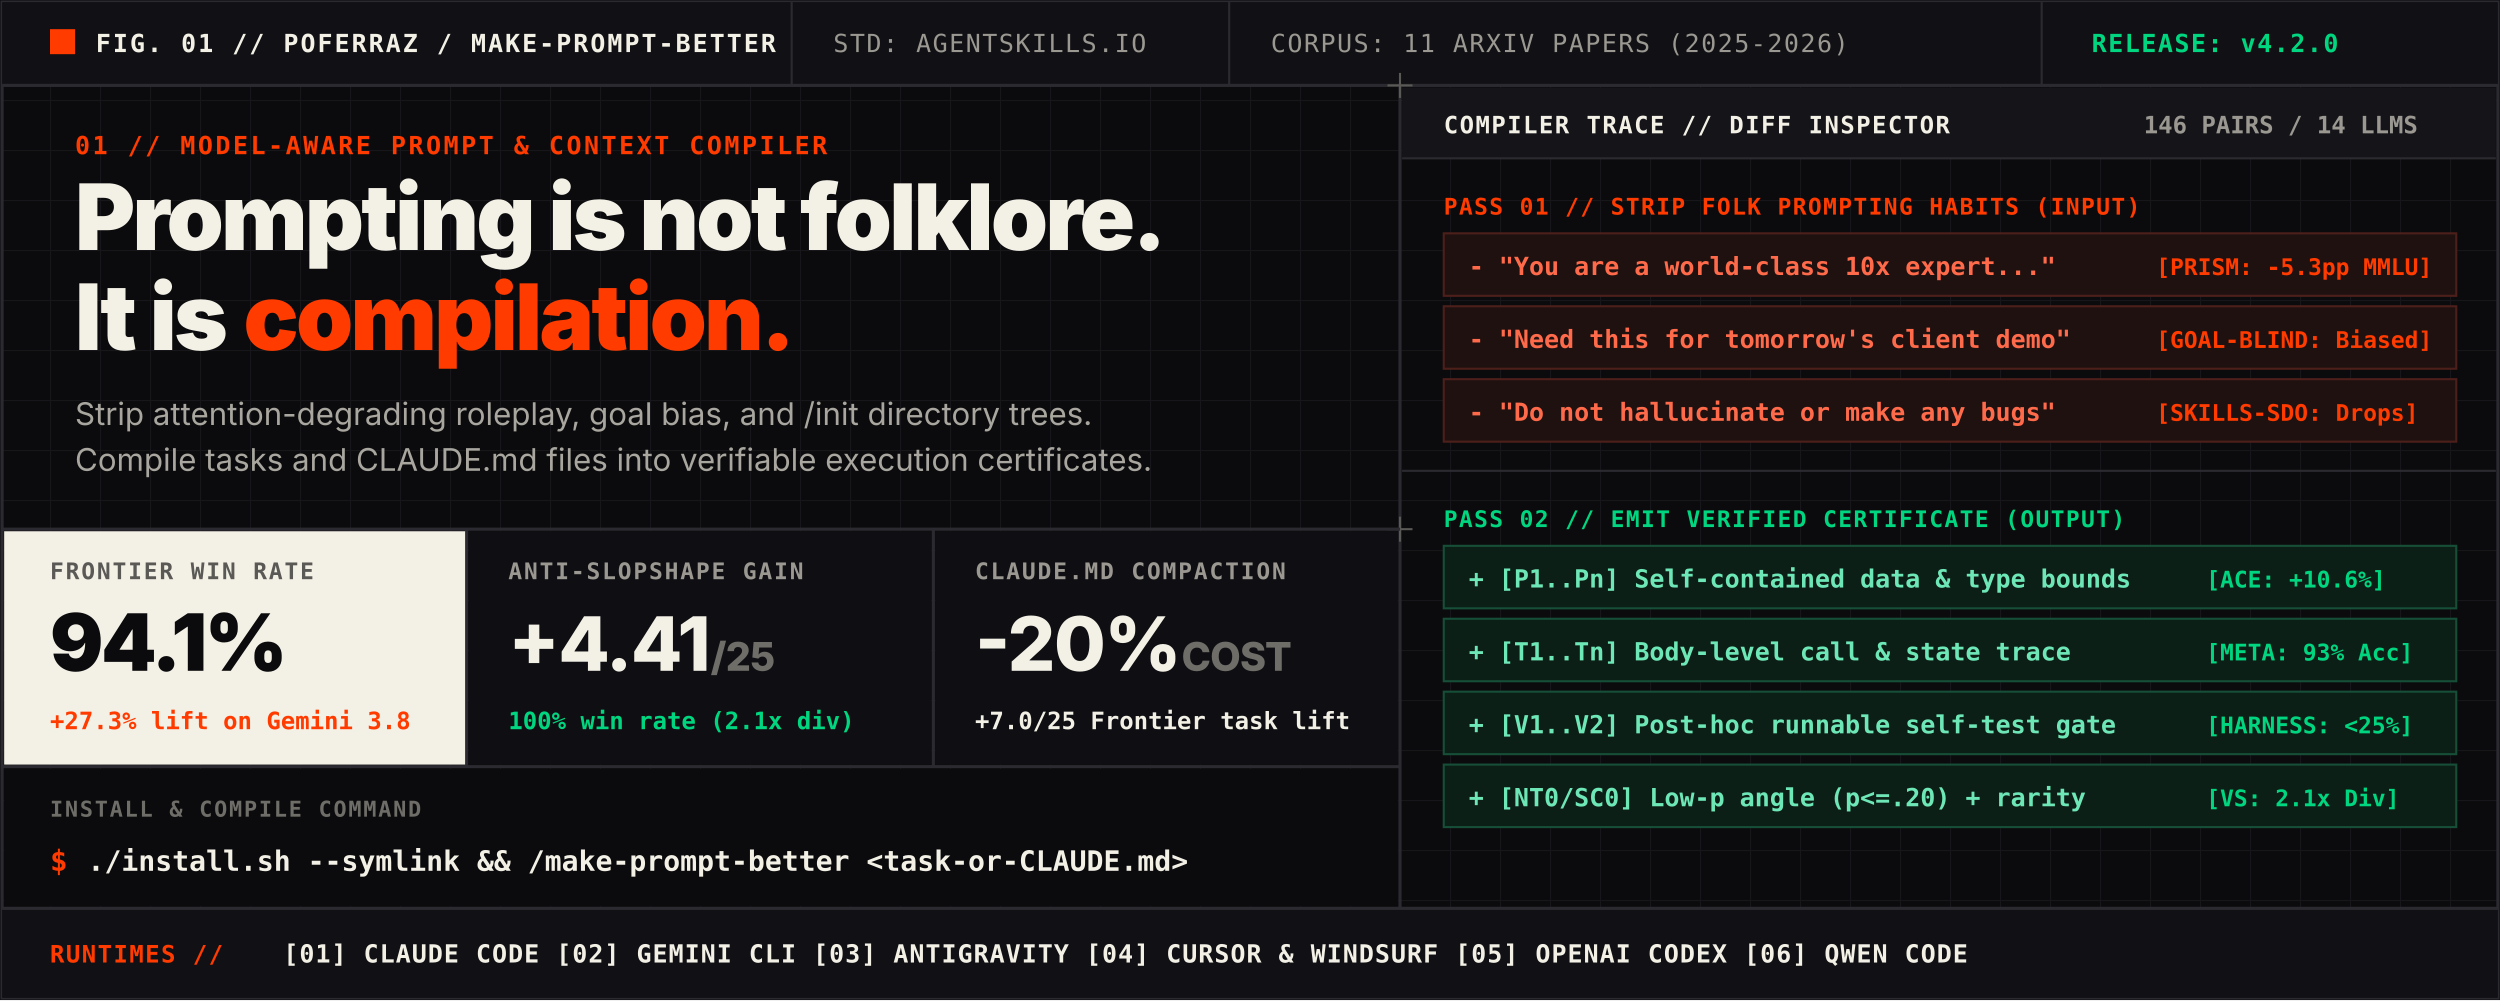
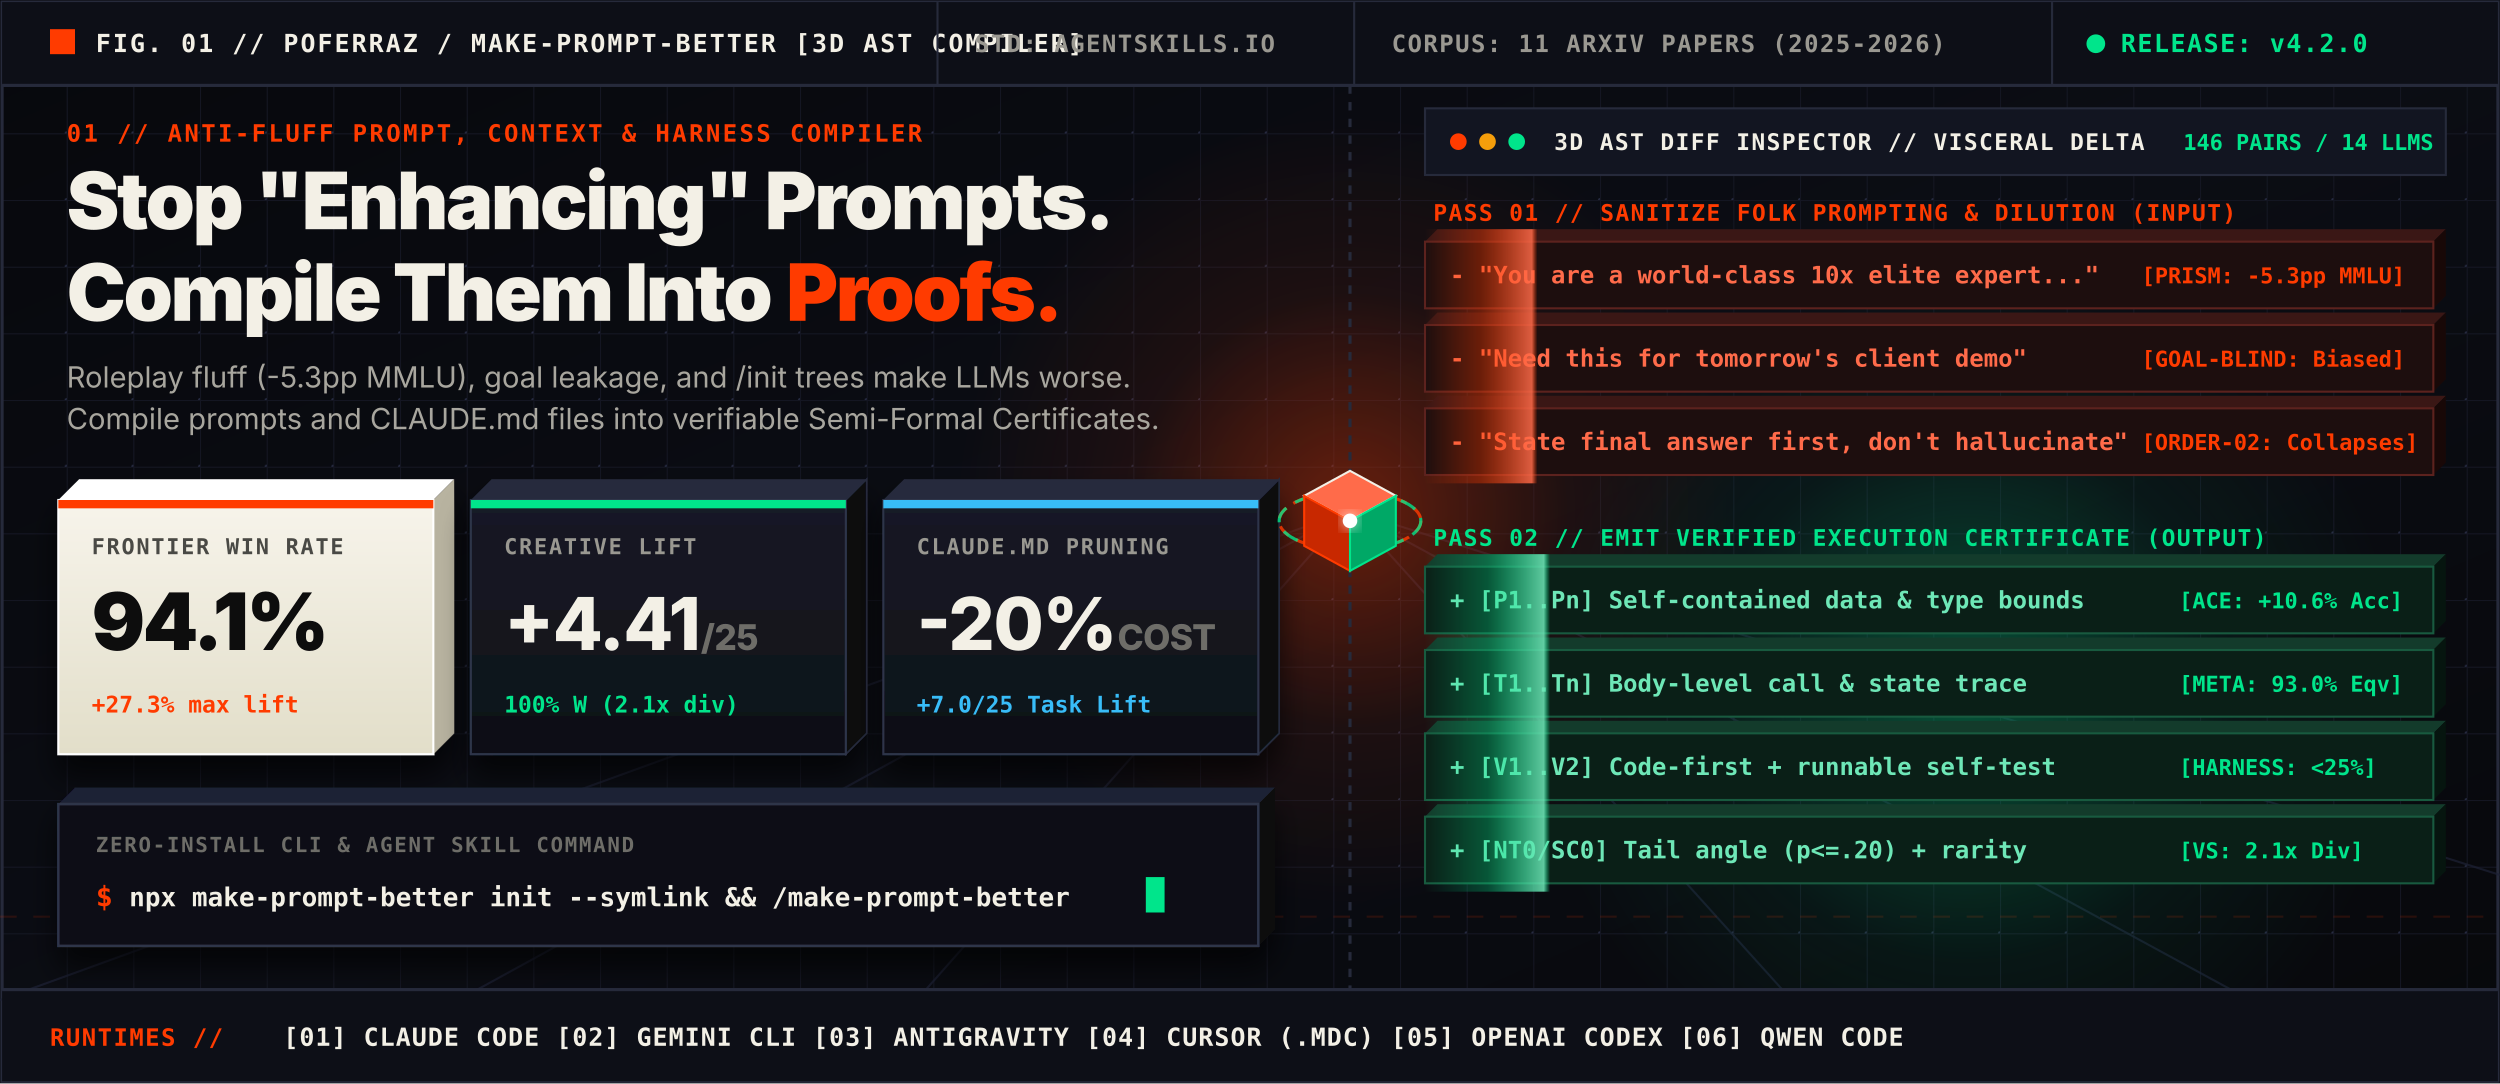
- <svg xmlns="http://www.w3.org/2000/svg" viewBox="0 0 1200 480" width="100%" height="100%">
+ <svg xmlns="http://www.w3.org/2000/svg" viewBox="0 0 1200 520" width="100%" height="100%">
  <defs>
-     <pattern id="swissGrid1" width="24" height="24" patternUnits="userSpaceOnUse">
-       <path d="M 24 0 L 0 0 0 24" fill="none" stroke="#17171B" stroke-width="1" />
+     <pattern id="isoGridHero" width="32" height="32" patternUnits="userSpaceOnUse">
+       <path d="M 32 0 L 0 0 0 32" fill="none" stroke="#141622" stroke-width="1" />
+       <circle cx="32" cy="32" r="1" fill="#25293E" />
    </pattern>
+     <linearGradient id="bgDepthHero" x1="0%" y1="0%" x2="100%" y2="100%">
+       <stop offset="0%" stop-color="#07080C" />
+       <stop offset="50%" stop-color="#0B0D14" />
+       <stop offset="100%" stop-color="#07080B" />
+     </linearGradient>
+     <radialGradient id="coreGlowOrange" cx="50%" cy="50%" r="50%">
+       <stop offset="0%" stop-color="#FF3B00" stop-opacity="0.38" />
+       <stop offset="55%" stop-color="#FF3B00" stop-opacity="0.08" />
+       <stop offset="100%" stop-color="#FF3B00" stop-opacity="0" />
+     </radialGradient>
+     <radialGradient id="coreGlowEmerald" cx="50%" cy="50%" r="50%">
+       <stop offset="0%" stop-color="#00E58B" stop-opacity="0.32" />
+       <stop offset="60%" stop-color="#00E58B" stop-opacity="0.06" />
+       <stop offset="100%" stop-color="#00E58B" stop-opacity="0" />
+     </radialGradient>
+     <linearGradient id="laserSweepRed" x1="0%" y1="0%" x2="100%" y2="0%">
+       <stop offset="0%" stop-color="#FF3B00" stop-opacity="0" />
+       <stop offset="50%" stop-color="#FF3B00" stop-opacity="0.35" />
+       <stop offset="95%" stop-color="#FF6B4A" stop-opacity="0.85" />
+       <stop offset="100%" stop-color="#FF3B00" stop-opacity="0" />
+     </linearGradient>
+     <linearGradient id="laserSweepGreen" x1="0%" y1="0%" x2="100%" y2="0%">
+       <stop offset="0%" stop-color="#00E58B" stop-opacity="0" />
+       <stop offset="50%" stop-color="#00E58B" stop-opacity="0.28" />
+       <stop offset="95%" stop-color="#6EE7B7" stop-opacity="0.85" />
+       <stop offset="100%" stop-color="#00E58B" stop-opacity="0" />
+     </linearGradient>
+     <linearGradient id="ivorySlabFront" x1="0%" y1="0%" x2="0%" y2="100%">
+       <stop offset="0%" stop-color="#F7F4EB" />
+       <stop offset="100%" stop-color="#E2DEC9" />
+     </linearGradient>
+     <linearGradient id="darkSlabFront" x1="0%" y1="0%" x2="0%" y2="100%">
+       <stop offset="0%" stop-color="#171A26" />
+       <stop offset="100%" stop-color="#0E1017" />
+     </linearGradient>
+     <filter id="shadow3D" x="-20%" y="-20%" width="150%" height="150%">
+       <feDropShadow dx="0" dy="10" stdDeviation="7" flood-color="#000000" flood-opacity="0.65" />
+     </filter>
+     <filter id="neonGlow" x="-30%" y="-30%" width="160%" height="160%">
+       <feGaussianBlur stdDeviation="3.5" result="blur" />
+       <feMerge>
+         <feMergeNode in="blur" />
+         <feMergeNode in="SourceGraphic" />
+       </feMerge>
+     </filter>
+     <style>
+       .float-1 { animation: floatCard1 4.2s ease-in-out infinite; }
+       .float-2 { animation: floatCard2 4.8s ease-in-out infinite; }
+       .float-3 { animation: floatCard3 5.4s ease-in-out infinite; }
+       .pulse-ring { animation: ringPulse 3.2s ease-in-out infinite; transform-origin: 648px 245px; }
+       @keyframes floatCard1 { 0%, 100% { transform: translateY(0px); } 50% { transform: translateY(-5px); } }
+       @keyframes floatCard2 { 0%, 100% { transform: translateY(-3px); } 50% { transform: translateY(4px); } }
+       @keyframes floatCard3 { 0%, 100% { transform: translateY(2px); } 50% { transform: translateY(-6px); } }
+       @keyframes ringPulse { 0%, 100% { opacity: 0.45; } 50% { opacity: 0.95; } }
+     </style>
  </defs>
-   <rect width="1200" height="480" fill="#0B0B0D" />
-   <rect x="1" y="1" width="1198" height="478" fill="url(#swissGrid1)" stroke="#2A2A30" stroke-width="1.5" />
-   <rect x="1" y="1" width="1198" height="40" fill="#111115" />
-   <line x1="1" y1="41" x2="1199" y2="41" stroke="#2A2A30" stroke-width="1.5" />
-   <rect x="24" y="14" width="12" height="12" fill="#FF3B00" />
-   <text x="46" y="25" font-family="'JetBrains Mono', Consolas, monospace" font-size="12" font-weight="700" fill="#F3F0E6" letter-spacing="0.08em">FIG. 01 // POFERRAZ / MAKE-PROMPT-BETTER</text>
-   <line x1="380" y1="1" x2="380" y2="41" stroke="#2A2A30" stroke-width="1" />
-   <text x="400" y="25" font-family="'JetBrains Mono', Consolas, monospace" font-size="12" font-weight="500" fill="#9A9891" letter-spacing="0.06em">STD: AGENTSKILLS.IO</text>
-   <line x1="590" y1="1" x2="590" y2="41" stroke="#2A2A30" stroke-width="1" />
-   <text x="610" y="25" font-family="'JetBrains Mono', Consolas, monospace" font-size="12" font-weight="500" fill="#9A9891" letter-spacing="0.06em">CORPUS: 11 ARXIV PAPERS (2025-2026)</text>
-   <line x1="980" y1="1" x2="980" y2="41" stroke="#2A2A30" stroke-width="1" />
-   <text x="1004" y="25" font-family="'JetBrains Mono', Consolas, monospace" font-size="12" font-weight="700" fill="#00D67F" letter-spacing="0.06em">RELEASE: v4.2.0</text>
-   <line x1="672" y1="41" x2="672" y2="436" stroke="#2A2A30" stroke-width="1.5" />
-   <g stroke="#5A5955" stroke-width="1">
-     <line x1="666" y1="41" x2="678" y2="41" />
-     <line x1="672" y1="35" x2="672" y2="47" />
-     <line x1="666" y1="254" x2="678" y2="254" />
-     <line x1="672" y1="248" x2="672" y2="260" />
-   </g>
-   <g transform="translate(36, 74)">
-     <text x="0" y="0" font-family="'JetBrains Mono', Consolas, monospace" font-size="12" font-weight="700" fill="#FF3B00" letter-spacing="0.1em">01 // MODEL-AWARE PROMPT &amp; CONTEXT COMPILER</text>
-     <text x="0" y="46" font-family="Inter, -apple-system, BlinkMacSystemFont, 'Helvetica Neue', sans-serif" font-size="44" font-weight="900" fill="#F3F0E6" letter-spacing="-0.03em">Prompting is not folklore.</text>
-     <text x="0" y="94" font-family="Inter, -apple-system, BlinkMacSystemFont, 'Helvetica Neue', sans-serif" font-size="44" font-weight="900" fill="#F3F0E6" letter-spacing="-0.03em">It is <tspan fill="#FF3B00">compilation.</tspan>
+   <rect width="1200" height="520" fill="url(#bgDepthHero)" />
+   <rect x="1" y="1" width="1198" height="518" fill="url(#isoGridHero)" stroke="#262A3B" stroke-width="1.5" />
+   <g stroke="#1C2033" stroke-width="1" opacity="0.75">
+     <line x1="648" y1="245" x2="0" y2="480" />
+     <line x1="648" y1="245" x2="220" y2="480" />
+     <line x1="648" y1="245" x2="440" y2="480" />
+     <line x1="648" y1="245" x2="860" y2="480" />
+     <line x1="648" y1="245" x2="1080" y2="480" />
+     <line x1="648" y1="245" x2="1200" y2="420" />
+     <line x1="0" y1="440" x2="1200" y2="440" stroke="#FF3B00" stroke-opacity="0.18" stroke-dasharray="8 8">
+       <animate attributeName="y1" values="360;475;360" dur="8s" repeatCount="indefinite" />
+       <animate attributeName="y2" values="360;475;360" dur="8s" repeatCount="indefinite" />
+     </line>
+   </g>
+   <circle cx="648" cy="245" r="190" fill="url(#coreGlowOrange)">
+     <animate attributeName="r" values="165;215;165" dur="4.5s" repeatCount="indefinite" />
+   </circle>
+   <circle cx="945" cy="335" r="210" fill="url(#coreGlowEmerald)">
+     <animate attributeName="r" values="185;235;185" dur="5.2s" repeatCount="indefinite" />
+   </circle>
+   <rect x="1" y="1" width="1198" height="40" fill="#0D0F17" />
+   <line x1="1" y1="41" x2="1199" y2="41" stroke="#262A3B" stroke-width="1.5" />
+   <rect x="24" y="14" width="12" height="12" fill="#FF3B00">
+     <animate attributeName="opacity" values="1;0.4;1" dur="1.8s" repeatCount="indefinite" />
+   </rect>
+   <text x="46" y="25" font-family="'JetBrains Mono', Consolas, monospace" font-size="12" font-weight="700" fill="#F3F0E6" letter-spacing="0.08em">FIG. 01 // POFERRAZ / MAKE-PROMPT-BETTER [3D AST COMPILER]</text>
+   <line x1="450" y1="1" x2="450" y2="41" stroke="#262A3B" stroke-width="1" />
+   <text x="468" y="25" font-family="'JetBrains Mono', Consolas, monospace" font-size="11.5" font-weight="600" fill="#9A9891" letter-spacing="0.06em">STD: AGENTSKILLS.IO</text>
+   <line x1="650" y1="1" x2="650" y2="41" stroke="#262A3B" stroke-width="1" />
+   <text x="668" y="25" font-family="'JetBrains Mono', Consolas, monospace" font-size="11.5" font-weight="600" fill="#9A9891" letter-spacing="0.06em">CORPUS: 11 ARXIV PAPERS (2025-2026)</text>
+   <line x1="985" y1="1" x2="985" y2="41" stroke="#262A3B" stroke-width="1" />
+   <circle cx="1006" cy="21" r="4.5" fill="#00E58B">
+     <animate attributeName="r" values="3.5;5.5;3.5" dur="1.6s" repeatCount="indefinite" />
+   </circle>
+   <text x="1018" y="25" font-family="'JetBrains Mono', Consolas, monospace" font-size="12" font-weight="700" fill="#00E58B" letter-spacing="0.06em">RELEASE: v4.2.0</text>
+   <g transform="translate(32, 68)">
+     <text x="0" y="0" font-family="'JetBrains Mono', Consolas, monospace" font-size="11.5" font-weight="700" fill="#FF3B00" letter-spacing="0.1em">01 // ANTI-FLUFF PROMPT, CONTEXT &amp; HARNESS COMPILER</text>
+     <text x="0" y="42" font-family="Inter, -apple-system, BlinkMacSystemFont, 'Helvetica Neue', sans-serif" font-size="38" font-weight="900" fill="#F3F0E6" letter-spacing="-0.03em">Stop "Enhancing" Prompts.</text>
+     <text x="0" y="86" font-family="Inter, -apple-system, BlinkMacSystemFont, 'Helvetica Neue', sans-serif" font-size="38" font-weight="900" fill="#F3F0E6" letter-spacing="-0.03em">Compile Them Into <tspan fill="#FF3B00">Proofs.</tspan>
    </text>
-     <text x="0" y="130" font-family="Inter, -apple-system, BlinkMacSystemFont, sans-serif" font-size="15" font-weight="400" fill="#A8A69E">Strip attention-degrading roleplay, goal bias, and /init directory trees.</text>
-     <text x="0" y="152" font-family="Inter, -apple-system, BlinkMacSystemFont, sans-serif" font-size="15" font-weight="400" fill="#A8A69E">Compile tasks and CLAUDE.md files into verifiable execution certificates.</text>
-   </g>
-   <line x1="1" y1="254" x2="672" y2="254" stroke="#2A2A30" stroke-width="1.5" />
-   <line x1="1" y1="368" x2="672" y2="368" stroke="#2A2A30" stroke-width="1.5" />
-   <rect x="2" y="255" width="222" height="112" fill="#F3F0E6" />
-   <text x="24" y="278" font-family="'JetBrains Mono', Consolas, monospace" font-size="11" font-weight="700" fill="#5A5955" letter-spacing="0.08em">FRONTIER WIN RATE</text>
-   <text x="24" y="322" font-family="Inter, -apple-system, sans-serif" font-size="38" font-weight="900" fill="#0B0B0D" letter-spacing="-0.03em">94.1%</text>
-   <text x="24" y="350" font-family="'JetBrains Mono', Consolas, monospace" font-size="11.5" font-weight="700" fill="#FF3B00">+27.3% lift on Gemini 3.8</text>
-   <line x1="224" y1="254" x2="224" y2="368" stroke="#2A2A30" stroke-width="1.5" />
-   <rect x="225" y="255" width="222" height="112" fill="#0F0F13" />
-   <text x="244" y="278" font-family="'JetBrains Mono', Consolas, monospace" font-size="11" font-weight="700" fill="#9A9891" letter-spacing="0.08em">ANTI-SLOPSHAPE GAIN</text>
-   <text x="244" y="322" font-family="Inter, -apple-system, sans-serif" font-size="36" font-weight="800" fill="#F3F0E6" letter-spacing="-0.02em">+4.41<tspan font-size="19" fill="#6E6D68"> /25</tspan>
-   </text>
-   <text x="244" y="350" font-family="'JetBrains Mono', Consolas, monospace" font-size="11.5" font-weight="600" fill="#00D67F">100% win rate (2.1x div)</text>
-   <line x1="448" y1="254" x2="448" y2="368" stroke="#2A2A30" stroke-width="1.5" />
-   <rect x="449" y="255" width="222" height="112" fill="#0F0F13" />
-   <text x="468" y="278" font-family="'JetBrains Mono', Consolas, monospace" font-size="11" font-weight="700" fill="#9A9891" letter-spacing="0.08em">CLAUDE.MD COMPACTION</text>
-   <text x="468" y="322" font-family="Inter, -apple-system, sans-serif" font-size="36" font-weight="800" fill="#F3F0E6" letter-spacing="-0.02em">-20%<tspan font-size="19" fill="#6E6D68"> COST</tspan>
-   </text>
-   <text x="468" y="350" font-family="'JetBrains Mono', Consolas, monospace" font-size="11.5" font-weight="600" fill="#F3F0E6">+7.0/25 Frontier task lift</text>
-   <rect x="2" y="369" width="669" height="66" fill="#0B0B0D" />
-   <text x="24" y="392" font-family="'JetBrains Mono', Consolas, monospace" font-size="10.5" font-weight="700" fill="#6E6D68" letter-spacing="0.08em">INSTALL &amp; COMPILE COMMAND</text>
-   <text x="24" y="418" font-family="'JetBrains Mono', Consolas, monospace" font-size="14" font-weight="700" fill="#FF3B00">$</text>
-   <text x="42" y="418" font-family="'JetBrains Mono', Consolas, monospace" font-size="13.5" font-weight="600" fill="#F3F0E6">./install.sh --symlink  &amp;&amp;  /make-prompt-better &lt;task-or-CLAUDE.md&gt;</text>
-   <g transform="translate(673, 42)">
-     <rect x="0" y="0" width="525" height="34" fill="#141419" />
-     <line x1="0" y1="34" x2="525" y2="34" stroke="#2A2A30" stroke-width="1" />
-     <text x="20" y="22" font-family="'JetBrains Mono', Consolas, monospace" font-size="11.5" font-weight="700" fill="#F3F0E6" letter-spacing="0.06em">COMPILER TRACE // DIFF INSPECTOR</text>
-     <text x="356" y="22" font-family="'JetBrains Mono', Consolas, monospace" font-size="11.5" font-weight="600" fill="#9A9891">146 PAIRS / 14 LLMS</text>
-     <g transform="translate(20, 48)">
-       <text x="0" y="13" font-family="'JetBrains Mono', Consolas, monospace" font-size="11" font-weight="700" fill="#FF3B00" letter-spacing="0.06em">PASS 01 // STRIP FOLK PROMPTING HABITS (INPUT)</text>
-       <rect x="0" y="22" width="486" height="30" fill="#1F1110" stroke="#4D1F1A" stroke-width="1" />
-       <text x="12" y="42" font-family="'JetBrains Mono', Consolas, monospace" font-size="12" font-weight="600" fill="#FF6B4A">- "You are a world-class 10x expert..."</text>
-       <text x="342" y="42" font-family="'JetBrains Mono', Consolas, monospace" font-size="11" font-weight="700" fill="#FF3B00">[PRISM: -5.3pp MMLU]</text>
-       <rect x="0" y="57" width="486" height="30" fill="#1F1110" stroke="#4D1F1A" stroke-width="1" />
-       <text x="12" y="77" font-family="'JetBrains Mono', Consolas, monospace" font-size="12" font-weight="600" fill="#FF6B4A">- "Need this for tomorrow's client demo"</text>
-       <text x="342" y="77" font-family="'JetBrains Mono', Consolas, monospace" font-size="11" font-weight="700" fill="#FF3B00">[GOAL-BLIND: Biased]</text>
-       <rect x="0" y="92" width="486" height="30" fill="#1F1110" stroke="#4D1F1A" stroke-width="1" />
-       <text x="12" y="112" font-family="'JetBrains Mono', Consolas, monospace" font-size="12" font-weight="600" fill="#FF6B4A">- "Do not hallucinate or make any bugs"</text>
-       <text x="342" y="112" font-family="'JetBrains Mono', Consolas, monospace" font-size="11" font-weight="700" fill="#FF3B00">[SKILLS-SDO: Drops]</text>
-     </g>
-     <line x1="0" y1="184" x2="525" y2="184" stroke="#2A2A30" stroke-width="1" />
-     <g transform="translate(20, 198)">
-       <text x="0" y="13" font-family="'JetBrains Mono', Consolas, monospace" font-size="11" font-weight="700" fill="#00D67F" letter-spacing="0.06em">PASS 02 // EMIT VERIFIED CERTIFICATE (OUTPUT)</text>
-       <rect x="0" y="22" width="486" height="30" fill="#0C1F17" stroke="#164E38" stroke-width="1" />
-       <text x="12" y="42" font-family="'JetBrains Mono', Consolas, monospace" font-size="12" font-weight="600" fill="#6EE7B7">+ [P1..Pn] Self-contained data &amp; type bounds</text>
-       <text x="366" y="42" font-family="'JetBrains Mono', Consolas, monospace" font-size="11" font-weight="700" fill="#00D67F">[ACE: +10.6%]</text>
-       <rect x="0" y="57" width="486" height="30" fill="#0C1F17" stroke="#164E38" stroke-width="1" />
-       <text x="12" y="77" font-family="'JetBrains Mono', Consolas, monospace" font-size="12" font-weight="600" fill="#6EE7B7">+ [T1..Tn] Body-level call &amp; state trace</text>
-       <text x="366" y="77" font-family="'JetBrains Mono', Consolas, monospace" font-size="11" font-weight="700" fill="#00D67F">[META: 93% Acc]</text>
-       <rect x="0" y="92" width="486" height="30" fill="#0C1F17" stroke="#164E38" stroke-width="1" />
-       <text x="12" y="112" font-family="'JetBrains Mono', Consolas, monospace" font-size="12" font-weight="600" fill="#6EE7B7">+ [V1..V2] Post-hoc runnable self-test gate</text>
-       <text x="366" y="112" font-family="'JetBrains Mono', Consolas, monospace" font-size="11" font-weight="700" fill="#00D67F">[HARNESS: &lt;25%]</text>
-       <rect x="0" y="127" width="486" height="30" fill="#0C1F17" stroke="#164E38" stroke-width="1" />
-       <text x="12" y="147" font-family="'JetBrains Mono', Consolas, monospace" font-size="12" font-weight="600" fill="#6EE7B7">+ [NT0/SC0] Low-p angle (p&lt;=.20) + rarity</text>
-       <text x="366" y="147" font-family="'JetBrains Mono', Consolas, monospace" font-size="11" font-weight="700" fill="#00D67F">[VS: 2.1x Div]</text>
-     </g>
-   </g>
-   <rect x="1" y="436" width="1198" height="43" fill="#111115" />
-   <line x1="1" y1="436" x2="1199" y2="436" stroke="#2A2A30" stroke-width="1.5" />
-   <text x="24" y="462" font-family="'JetBrains Mono', Consolas, monospace" font-size="11.5" font-weight="700" fill="#FF3B00" letter-spacing="0.06em">RUNTIMES //</text>
-   <text x="136" y="462" font-family="'JetBrains Mono', Consolas, monospace" font-size="12" font-weight="700" fill="#F3F0E6" letter-spacing="0.04em">[01] CLAUDE CODE    [02] GEMINI CLI    [03] ANTIGRAVITY    [04] CURSOR &amp; WINDSURF    [05] OPENAI CODEX    [06] QWEN CODE</text>
+     <text x="0" y="118" font-family="Inter, -apple-system, BlinkMacSystemFont, sans-serif" font-size="14" font-weight="400" fill="#A8A69E">Roleplay fluff (-5.3pp MMLU), goal leakage, and /init trees make LLMs worse.</text>
+     <text x="0" y="138" font-family="Inter, -apple-system, BlinkMacSystemFont, sans-serif" font-size="14" font-weight="400" fill="#A8A69E">Compile prompts and CLAUDE.md files into verifiable Semi-Formal Certificates.</text>
+   </g>
+   <g class="float-1" filter="url(#shadow3D)">
+     <g transform="translate(28, 240)">
+       <animateTransform attributeName="transform" type="translate" values="28,240; 28,233; 28,240" dur="4.2s" repeatCount="indefinite" />
+       <polygon points="0,0 10,-10 190,-10 180,0" fill="#FFFFFF" />
+       <polygon points="180,0 190,-10 190,112 180,122" fill="#B8B3A0" />
+       <rect x="0" y="0" width="180" height="122" fill="url(#ivorySlabFront)" stroke="#FFFFFF" stroke-width="1" />
+       <rect x="0" y="0" width="180" height="4" fill="#FF3B00" />
+       <text x="16" y="26" font-family="'JetBrains Mono', Consolas, monospace" font-size="10.5" font-weight="800" fill="#4A4944" letter-spacing="0.08em">FRONTIER WIN RATE</text>
+       <text x="16" y="72" font-family="Inter, -apple-system, sans-serif" font-size="38" font-weight="900" fill="#0B0B0D" letter-spacing="-0.03em">94.1%</text>
+       <text x="16" y="102" font-family="'JetBrains Mono', Consolas, monospace" font-size="11" font-weight="700" fill="#FF3B00">+27.3% max lift</text>
+     </g>
+   </g>
+   <g class="float-2" filter="url(#shadow3D)">
+     <g transform="translate(226, 240)">
+       <animateTransform attributeName="transform" type="translate" values="226,236; 226,243; 226,236" dur="4.8s" repeatCount="indefinite" />
+       <polygon points="0,0 10,-10 190,-10 180,0" fill="#262B3D" />
+       <polygon points="180,0 190,-10 190,112 180,122" fill="#090B10" stroke="#262B3D" stroke-width="0.8" />
+       <rect x="0" y="0" width="180" height="122" fill="url(#darkSlabFront)" stroke="#2E344A" stroke-width="1" />
+       <rect x="0" y="0" width="180" height="4" fill="#00E58B" />
+       <text x="16" y="26" font-family="'JetBrains Mono', Consolas, monospace" font-size="10.5" font-weight="700" fill="#9A9891" letter-spacing="0.08em">CREATIVE LIFT</text>
+       <text x="16" y="72" font-family="Inter, -apple-system, sans-serif" font-size="35" font-weight="800" fill="#F3F0E6" letter-spacing="-0.02em">+4.41<tspan font-size="17" fill="#6E6D68"> /25</tspan>
+       </text>
+       <text x="16" y="102" font-family="'JetBrains Mono', Consolas, monospace" font-size="11" font-weight="700" fill="#00E58B">100% W (2.1x div)</text>
+     </g>
+   </g>
+   <g class="float-3" filter="url(#shadow3D)">
+     <g transform="translate(424, 240)">
+       <animateTransform attributeName="transform" type="translate" values="424,240; 424,232; 424,240" dur="5.4s" repeatCount="indefinite" />
+       <polygon points="0,0 10,-10 190,-10 180,0" fill="#262B3D" />
+       <polygon points="180,0 190,-10 190,112 180,122" fill="#090B10" stroke="#262B3D" stroke-width="0.8" />
+       <rect x="0" y="0" width="180" height="122" fill="url(#darkSlabFront)" stroke="#2E344A" stroke-width="1" />
+       <rect x="0" y="0" width="180" height="4" fill="#38BDF8" />
+       <text x="16" y="26" font-family="'JetBrains Mono', Consolas, monospace" font-size="10.5" font-weight="700" fill="#9A9891" letter-spacing="0.08em">CLAUDE.MD PRUNING</text>
+       <text x="16" y="72" font-family="Inter, -apple-system, sans-serif" font-size="35" font-weight="800" fill="#F3F0E6" letter-spacing="-0.02em">-20%<tspan font-size="17" fill="#6E6D68"> COST</tspan>
+       </text>
+       <text x="16" y="102" font-family="'JetBrains Mono', Consolas, monospace" font-size="11" font-weight="700" fill="#38BDF8">+7.0/25 Task Lift</text>
+     </g>
+   </g>
+   <g transform="translate(28, 386)" filter="url(#shadow3D)">
+     <polygon points="0,0 8,-8 584,-8 576,0" fill="#1F2436" />
+     <polygon points="576,0 584,-8 584,60 576,68" fill="#08090E" />
+     <rect x="0" y="0" width="576" height="68" fill="#0C0E16" stroke="#2E344A" stroke-width="1.2" />
+     <text x="18" y="23" font-family="'JetBrains Mono', Consolas, monospace" font-size="10" font-weight="700" fill="#6E6D68" letter-spacing="0.08em">ZERO-INSTALL CLI &amp; AGENT SKILL COMMAND</text>
+     <text x="18" y="49" font-family="'JetBrains Mono', Consolas, monospace" font-size="13.5" font-weight="700" fill="#FF3B00">$</text>
+     <text x="34" y="49" font-family="'JetBrains Mono', Consolas, monospace" font-size="12.5" font-weight="600" fill="#F3F0E6">npx make-prompt-better init --symlink  &amp;&amp;  /make-prompt-better</text>
+     <rect x="522" y="35" width="9" height="17" fill="#00E58B">
+       <animate attributeName="opacity" values="1;0;1" dur="1s" repeatCount="indefinite" />
+     </rect>
+   </g>
+   <line x1="648" y1="41" x2="648" y2="475" stroke="#262A3B" stroke-width="1.5" stroke-dasharray="4 4" />
+   <g transform="translate(648, 250)">
+     <ellipse cx="0" cy="0" rx="34" ry="14" fill="none" stroke="#FF3B00" stroke-width="1.5" stroke-dasharray="6 4" opacity="0.8">
+       <animateTransform attributeName="transform" type="rotate" from="0" to="360" dur="9s" repeatCount="indefinite" />
+     </ellipse>
+     <ellipse cx="0" cy="0" rx="34" ry="14" fill="none" stroke="#00E58B" stroke-width="1.5" stroke-dasharray="8 5" opacity="0.8">
+       <animateTransform attributeName="transform" type="rotate" from="360" to="0" dur="7s" repeatCount="indefinite" />
+     </ellipse>
+     <g>
+       <animateTransform attributeName="transform" type="translate" values="0,-6; 0,6; 0,-6" dur="3.2s" repeatCount="indefinite" />
+       <polygon points="0,-24 22,-12 0,0 -22,-12" fill="#FF6B4A" stroke="#F3F0E6" stroke-width="1" />
+       <polygon points="-22,-12 0,0 0,24 -22,12" fill="#C82800" stroke="#FF3B00" stroke-width="1" />
+       <polygon points="0,0 22,-12 22,12 0,24" fill="#00A866" stroke="#00E58B" stroke-width="1" />
+       <circle cx="0" cy="0" r="3.5" fill="#FFFFFF" filter="url(#neonGlow)">
+         <animate attributeName="r" values="2.5;5;2.5" dur="1.5s" repeatCount="indefinite" />
+       </circle>
+     </g>
+   </g>
+   <g transform="translate(684, 52)">
+     <rect x="0" y="0" width="490" height="32" fill="#121521" stroke="#262A3B" stroke-width="1" />
+     <circle cx="16" cy="16" r="4" fill="#FF3B00" />
+     <circle cx="30" cy="16" r="4" fill="#F59E0B" />
+     <circle cx="44" cy="16" r="4" fill="#00E58B" />
+     <text x="62" y="20" font-family="'JetBrains Mono', Consolas, monospace" font-size="11" font-weight="700" fill="#F3F0E6" letter-spacing="0.06em">3D AST DIFF INSPECTOR // VISCERAL DELTA</text>
+     <text x="364" y="20" font-family="'JetBrains Mono', Consolas, monospace" font-size="10.5" font-weight="700" fill="#00E58B">146 PAIRS / 14 LLMS</text>
+     <g transform="translate(0, 42)">
+       <text x="4" y="12" font-family="'JetBrains Mono', Consolas, monospace" font-size="11" font-weight="700" fill="#FF3B00" letter-spacing="0.06em">PASS 01 // SANITIZE FOLK PROMPTING &amp; DILUTION (INPUT)</text>
+       <g transform="translate(0, 22)">
+         <polygon points="0,0 6,-6 490,-6 484,0" fill="#3A1715" />
+         <polygon points="484,0 490,-6 490,26 484,32" fill="#180807" />
+         <rect x="0" y="0" width="484" height="32" fill="#1D0E0E" stroke="#5C221E" stroke-width="1" />
+         <text x="12" y="20" font-family="'JetBrains Mono', Consolas, monospace" font-size="11.5" font-weight="600" fill="#FF6B4A">- "You are a world-class 10x elite expert..."</text>
+         <text x="344" y="20" font-family="'JetBrains Mono', Consolas, monospace" font-size="10.5" font-weight="700" fill="#FF3B00">[PRISM: -5.3pp MMLU]</text>
+       </g>
+       <g transform="translate(0, 62)">
+         <polygon points="0,0 6,-6 490,-6 484,0" fill="#3A1715" />
+         <polygon points="484,0 490,-6 490,26 484,32" fill="#180807" />
+         <rect x="0" y="0" width="484" height="32" fill="#1D0E0E" stroke="#5C221E" stroke-width="1" />
+         <text x="12" y="20" font-family="'JetBrains Mono', Consolas, monospace" font-size="11.5" font-weight="600" fill="#FF6B4A">- "Need this for tomorrow's client demo"</text>
+         <text x="344" y="20" font-family="'JetBrains Mono', Consolas, monospace" font-size="10.5" font-weight="700" fill="#FF3B00">[GOAL-BLIND: Biased]</text>
+       </g>
+       <g transform="translate(0, 102)">
+         <polygon points="0,0 6,-6 490,-6 484,0" fill="#3A1715" />
+         <polygon points="484,0 490,-6 490,26 484,32" fill="#180807" />
+         <rect x="0" y="0" width="484" height="32" fill="#1D0E0E" stroke="#5C221E" stroke-width="1" />
+         <text x="12" y="20" font-family="'JetBrains Mono', Consolas, monospace" font-size="11.5" font-weight="600" fill="#FF6B4A">- "State final answer first, don't hallucinate"</text>
+         <text x="344" y="20" font-family="'JetBrains Mono', Consolas, monospace" font-size="10.5" font-weight="700" fill="#FF3B00">[ORDER-02: Collapses]</text>
+       </g>
+       <rect x="0" y="16" width="54" height="122" fill="url(#laserSweepRed)" pointer-events="none">
+         <animate attributeName="x" values="-50;440;-50" dur="5.5s" repeatCount="indefinite" />
+       </rect>
+     </g>
+     <g transform="translate(0, 198)">
+       <text x="4" y="12" font-family="'JetBrains Mono', Consolas, monospace" font-size="11" font-weight="700" fill="#00E58B" letter-spacing="0.06em">PASS 02 // EMIT VERIFIED EXECUTION CERTIFICATE (OUTPUT)</text>
+       <g transform="translate(0, 22)">
+         <polygon points="0,0 6,-6 490,-6 484,0" fill="#133B2B" />
+         <polygon points="484,0 490,-6 490,26 484,32" fill="#06150F" />
+         <rect x="0" y="0" width="484" height="32" fill="#0A1F17" stroke="#185A3F" stroke-width="1" />
+         <text x="12" y="20" font-family="'JetBrains Mono', Consolas, monospace" font-size="11.5" font-weight="600" fill="#6EE7B7">+ [P1..Pn] Self-contained data &amp; type bounds</text>
+         <text x="362" y="20" font-family="'JetBrains Mono', Consolas, monospace" font-size="10.5" font-weight="700" fill="#00E58B">[ACE: +10.6% Acc]</text>
+       </g>
+       <g transform="translate(0, 62)">
+         <polygon points="0,0 6,-6 490,-6 484,0" fill="#133B2B" />
+         <polygon points="484,0 490,-6 490,26 484,32" fill="#06150F" />
+         <rect x="0" y="0" width="484" height="32" fill="#0A1F17" stroke="#185A3F" stroke-width="1" />
+         <text x="12" y="20" font-family="'JetBrains Mono', Consolas, monospace" font-size="11.5" font-weight="600" fill="#6EE7B7">+ [T1..Tn] Body-level call &amp; state trace</text>
+         <text x="362" y="20" font-family="'JetBrains Mono', Consolas, monospace" font-size="10.5" font-weight="700" fill="#00E58B">[META: 93.0% Eqv]</text>
+       </g>
+       <g transform="translate(0, 102)">
+         <polygon points="0,0 6,-6 490,-6 484,0" fill="#133B2B" />
+         <polygon points="484,0 490,-6 490,26 484,32" fill="#06150F" />
+         <rect x="0" y="0" width="484" height="32" fill="#0A1F17" stroke="#185A3F" stroke-width="1" />
+         <text x="12" y="20" font-family="'JetBrains Mono', Consolas, monospace" font-size="11.5" font-weight="600" fill="#6EE7B7">+ [V1..V2] Code-first + runnable self-test</text>
+         <text x="362" y="20" font-family="'JetBrains Mono', Consolas, monospace" font-size="10.5" font-weight="700" fill="#00E58B">[HARNESS: &lt;25%]</text>
+       </g>
+       <g transform="translate(0, 142)">
+         <polygon points="0,0 6,-6 490,-6 484,0" fill="#133B2B" />
+         <polygon points="484,0 490,-6 490,26 484,32" fill="#06150F" />
+         <rect x="0" y="0" width="484" height="32" fill="#0A1F17" stroke="#185A3F" stroke-width="1" />
+         <text x="12" y="20" font-family="'JetBrains Mono', Consolas, monospace" font-size="11.5" font-weight="600" fill="#6EE7B7">+ [NT0/SC0] Tail angle (p&lt;=.20) + rarity</text>
+         <text x="362" y="20" font-family="'JetBrains Mono', Consolas, monospace" font-size="10.5" font-weight="700" fill="#00E58B">[VS: 2.1x Div]</text>
+       </g>
+       <rect x="0" y="16" width="60" height="162" fill="url(#laserSweepGreen)" pointer-events="none">
+         <animate attributeName="x" values="-60;440;-60" dur="4.8s" begin="1.2s" repeatCount="indefinite" />
+       </rect>
+     </g>
+   </g>
+   <rect x="1" y="475" width="1198" height="44" fill="#0D0F17" />
+   <line x1="1" y1="475" x2="1199" y2="475" stroke="#262A3B" stroke-width="1.5" />
+   <text x="24" y="502" font-family="'JetBrains Mono', Consolas, monospace" font-size="11.5" font-weight="700" fill="#FF3B00" letter-spacing="0.06em">RUNTIMES //</text>
+   <text x="136" y="502" font-family="'JetBrains Mono', Consolas, monospace" font-size="12" font-weight="700" fill="#F3F0E6" letter-spacing="0.04em">[01] CLAUDE CODE    [02] GEMINI CLI    [03] ANTIGRAVITY    [04] CURSOR (.MDC)    [05] OPENAI CODEX    [06] QWEN CODE</text>
</svg>
